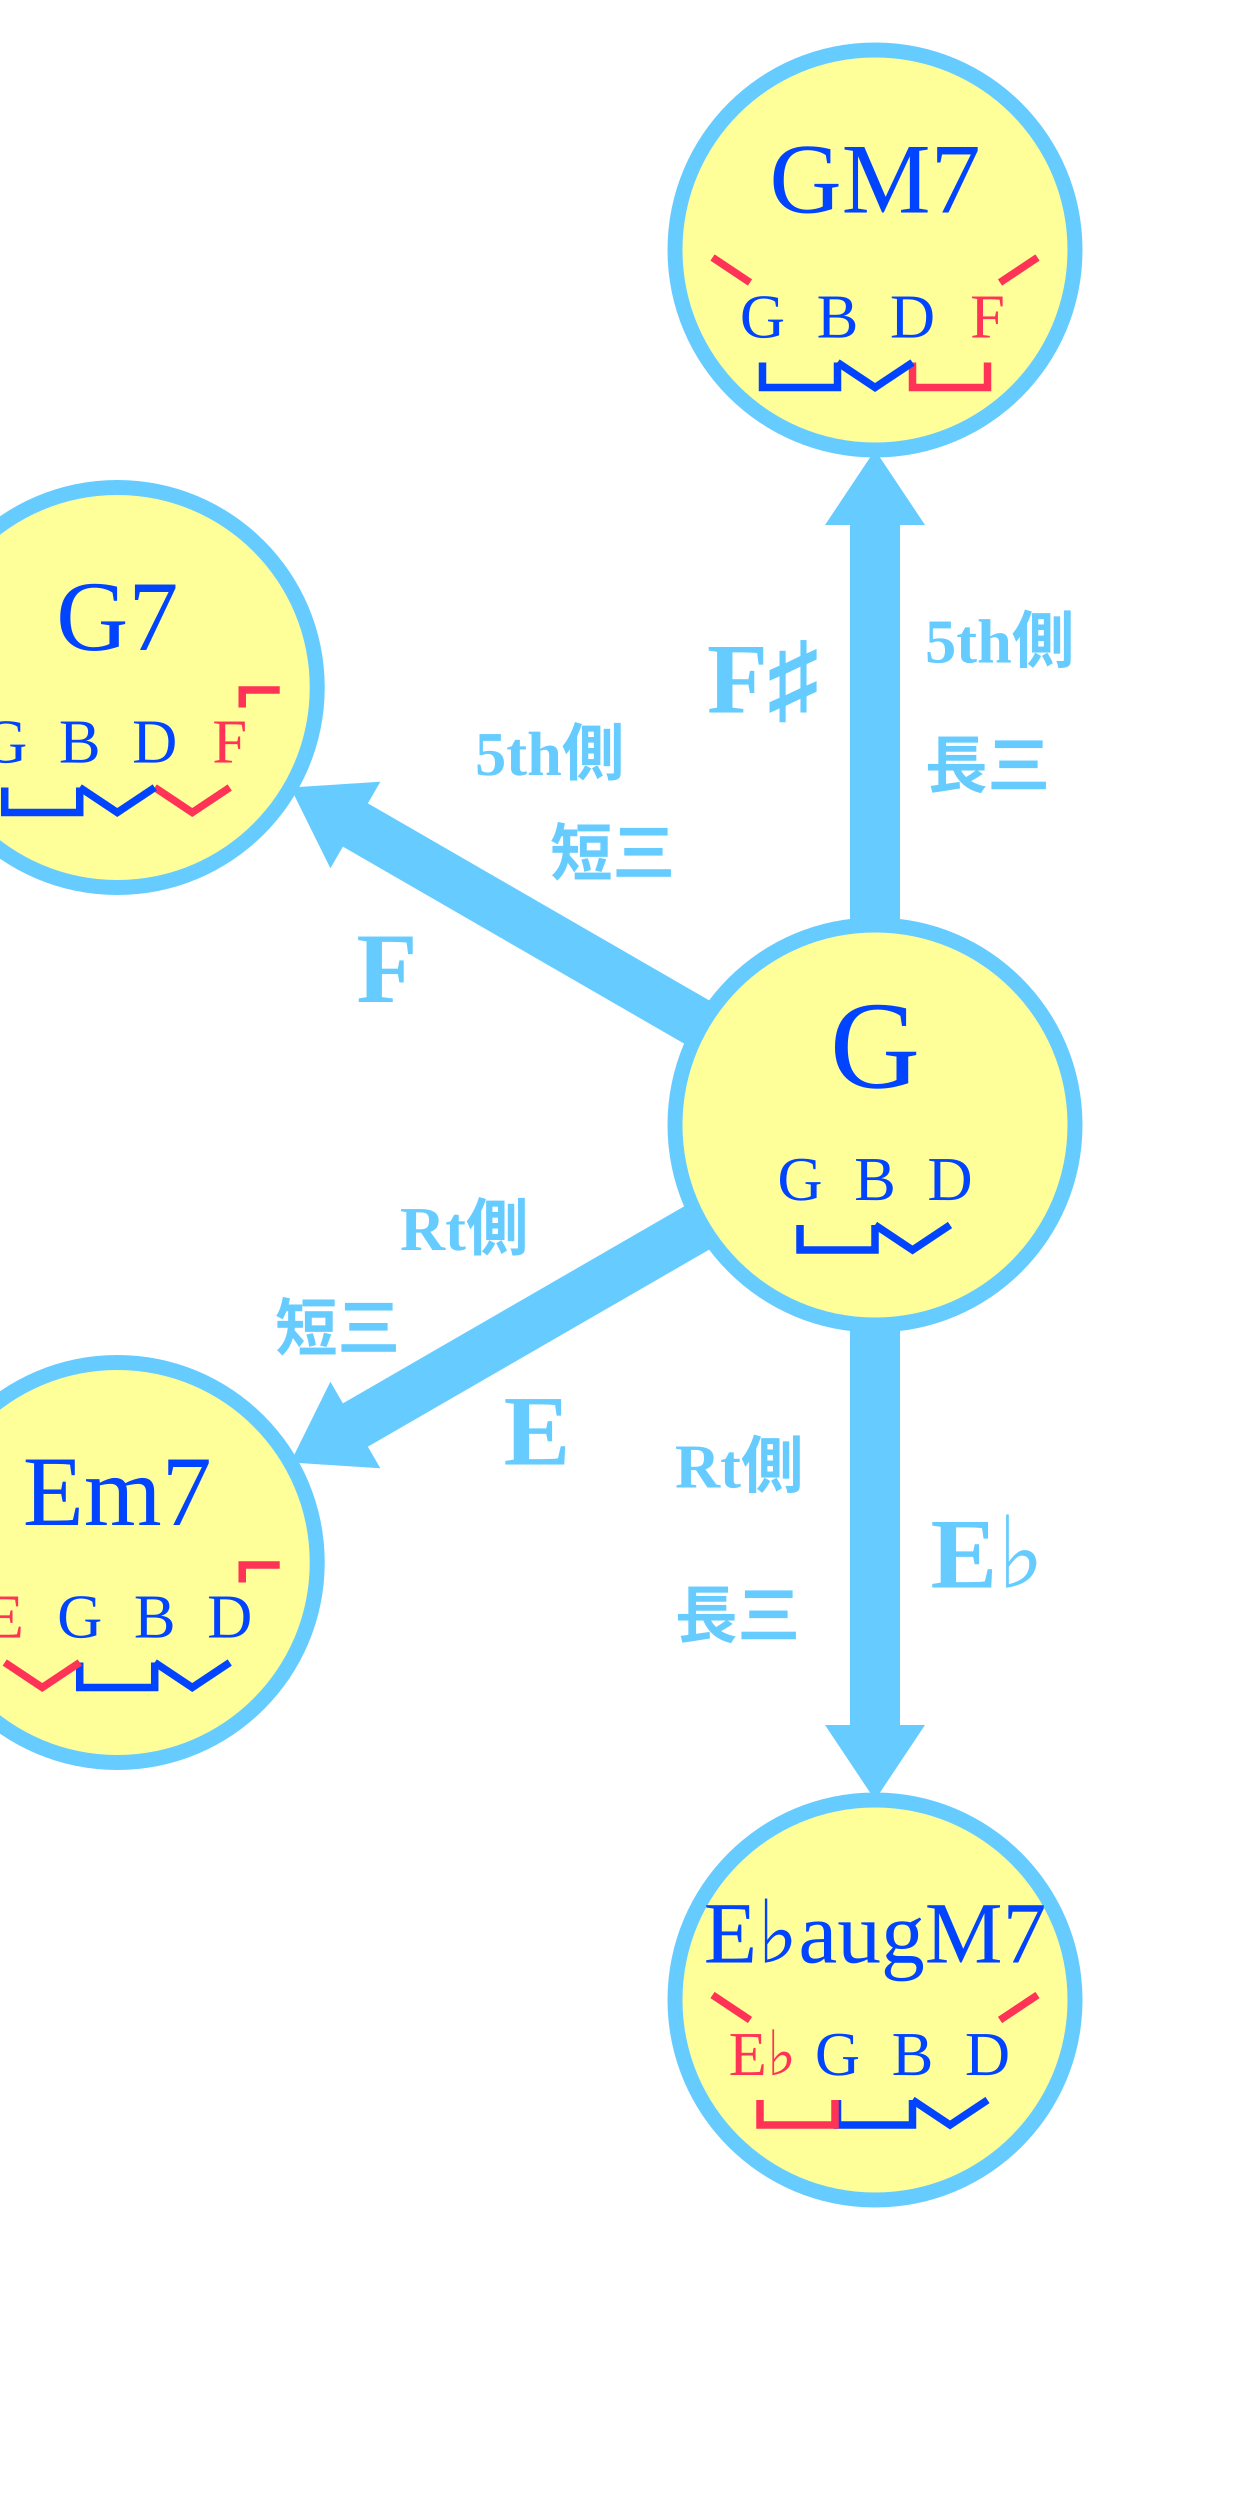
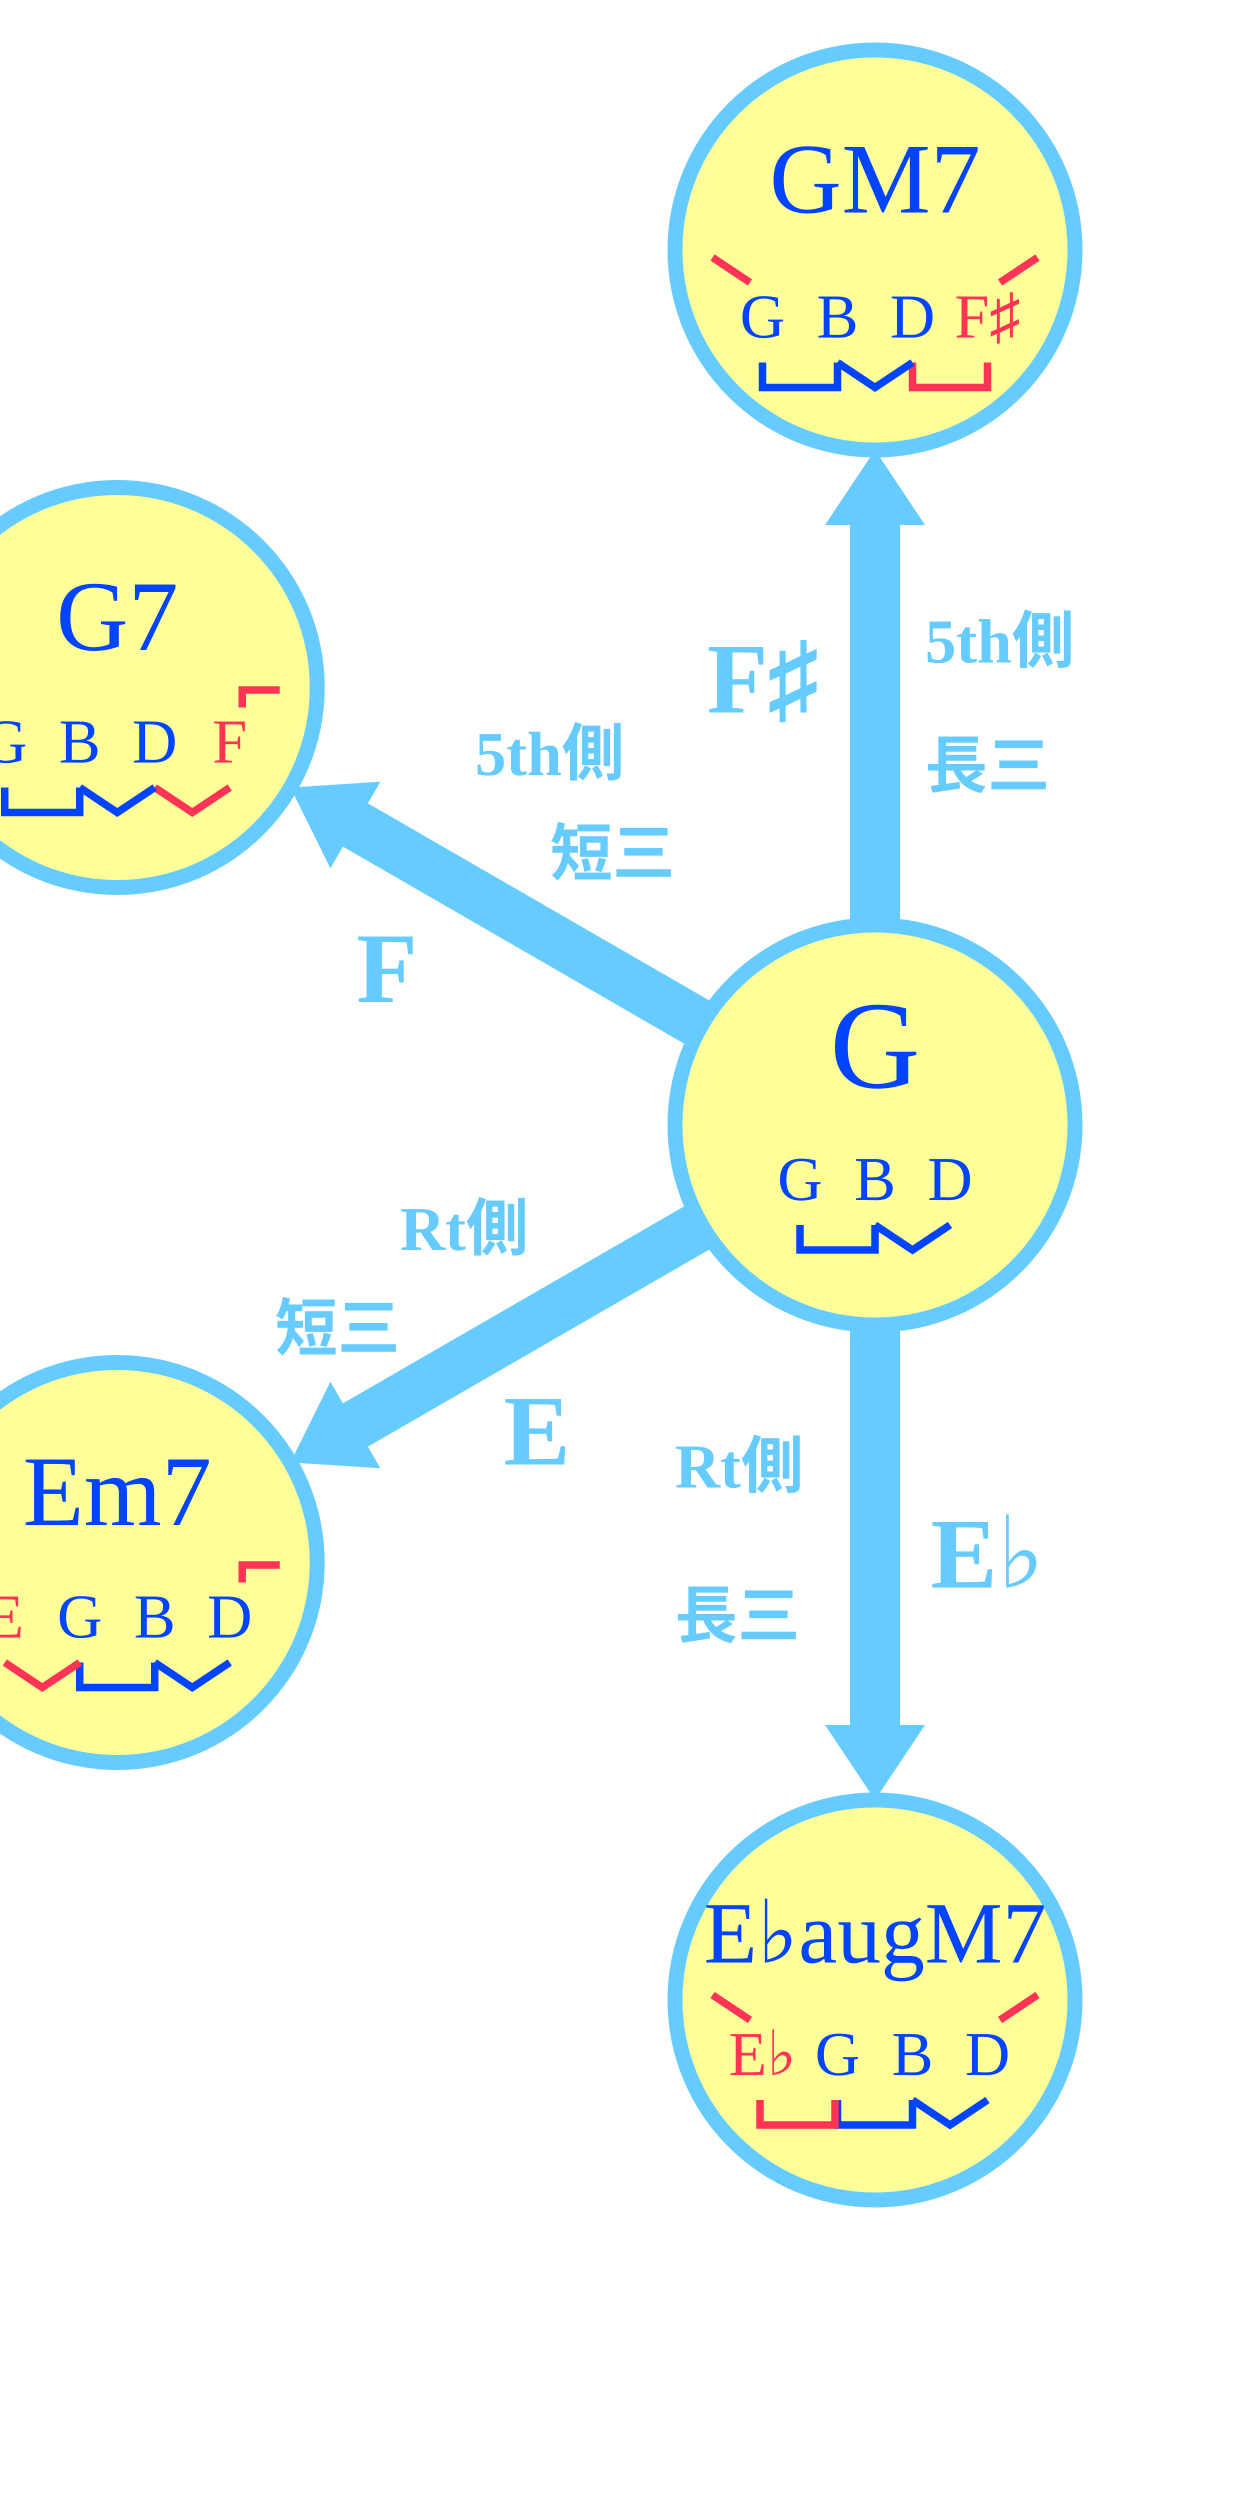
<svg xmlns="http://www.w3.org/2000/svg" version="1.1" viewBox="-500 -350 500 1000">
  <g transform="translate(-150 100)">
    <g>
      <circle cx="0" cy="0" r="80" stroke="#6cf" stroke-width="6" fill="#ff9" />
      <text x="0" y="-15" font-size="50" text-anchor="middle" fill="#04f">G</text>
      <g transform="translate(0 -5)">
        <text x="-30" y="35" font-size="25" text-anchor="middle" fill="#04f">G</text>
        <text x="0" y="35" font-size="25" text-anchor="middle" fill="#04f">B</text>
        <text x="30" y="35" font-size="25" text-anchor="middle" fill="#04f">D</text>
        <path d="M 0 45 l 15 10 l 15 -10" stroke="#04f" stroke-width="3" fill="none" />
        <path d="M 0 45 v 10 h -30 v -10" stroke="#04f" stroke-width="3" fill="none" />
      </g>
    </g>
    <g transform="translate(0 -350)">
      <circle cx="0" cy="0" r="80" stroke="#6cf" stroke-width="6" fill="#ff9" />
      <text x="0" y="-15" font-size="40" text-anchor="middle" fill="#04f">GM7</text>
      <g transform="translate(15 0)">
        <text x="-60" y="35" font-size="25" text-anchor="middle" fill="#04f">G</text>
        <text x="-30" y="35" font-size="25" text-anchor="middle" fill="#04f">B</text>
        <text x="0" y="35" font-size="25" text-anchor="middle" fill="#04f">D</text>
-         <text x="30" y="35" font-size="25" text-anchor="middle" fill="#f35">F</text>
+         <text x="30" y="35" font-size="25" text-anchor="middle" fill="#f35">F♯</text>
        <path d="M 35 13 l 15 -10" stroke="#f35" stroke-width="3" fill="none" />
        <path d="M 0 45 v 10 h 30 v -10" stroke="#f35" stroke-width="3" fill="none" />
        <path d="M 0 45 l -15 10 l -15 -10" stroke="#04f" stroke-width="3" fill="none" />
        <path d="M -30 45 v 10 h -30 v -10" stroke="#04f" stroke-width="3" fill="none" />
        <path d="M -65 13 l -15 -10" stroke="#f35" stroke-width="3" fill="none" />
      </g>
    </g>
    <g transform="translate(-303.1089 -175)">
      <circle cx="0" cy="0" r="80" stroke="#6cf" stroke-width="6" fill="#ff9" />
      <text x="0" y="-15" font-size="40" text-anchor="middle" fill="#04f">G7</text>
      <g transform="translate(15 -5)">
        <text x="30" y="35" font-size="25" text-anchor="middle" fill="#f35">F</text>
        <text x="0" y="35" font-size="25" text-anchor="middle" fill="#04f">D</text>
        <text x="-30" y="35" font-size="25" text-anchor="middle" fill="#04f">B</text>
        <text x="-60" y="35" font-size="25" text-anchor="middle" fill="#04f">G</text>
        <path d="M 35 13 v -7 h 15" stroke="#f35" stroke-width="3" fill="none" />
        <path d="M 0 45 l 15 10 l 15 -10" stroke="#f35" stroke-width="3" fill="none" />
        <path d="M 0 45 l -15 10 l -15 -10" stroke="#04f" stroke-width="3" fill="none" />
        <path d="M -30 45 v 10 h -30 v -10" stroke="#04f" stroke-width="3" fill="none" />
        <path d="M -65 13 v -7 h -15" stroke="#f35" stroke-width="3" fill="none" />
      </g>
    </g>
    <g transform="translate(-303.1089 175)">
      <circle cx="0" cy="0" r="80" stroke="#6cf" stroke-width="6" fill="#ff9" />
      <text x="0" y="-15" font-size="40" text-anchor="middle" fill="#04f">Em7</text>
      <g transform="translate(15 -5)">
        <text x="30" y="35" font-size="25" text-anchor="middle" fill="#04f">D</text>
        <text x="0" y="35" font-size="25" text-anchor="middle" fill="#04f">B</text>
        <text x="-30" y="35" font-size="25" text-anchor="middle" fill="#04f">G</text>
        <text x="-60" y="35" font-size="25" text-anchor="middle" fill="#f35">E</text>
        <path d="M 35 13 v -7 h 15" stroke="#f35" stroke-width="3" fill="none" />
        <path d="M 0 45 l 15 10 l 15 -10" stroke="#04f" stroke-width="3" fill="none" />
        <path d="M 0 45 v 10 h -30 v -10" stroke="#04f" stroke-width="3" fill="none" />
        <path d="M -30 45 l -15 10 l -15 -10" stroke="#f35" stroke-width="3" fill="none" />
        <path d="M -65 13 v -7 h -15" stroke="#f35" stroke-width="3" fill="none" />
      </g>
    </g>
    <g transform="translate(0 350)">
      <circle cx="0" cy="0" r="80" stroke="#6cf" stroke-width="6" fill="#ff9" />
      <text x="0" y="-15" font-size="35" text-anchor="middle" fill="#04f">E♭augM7</text>
      <g transform="translate(15 -5)">
        <text x="-60" y="35" font-size="25" text-anchor="middle" fill="#f35">E♭</text>
        <text x="-30" y="35" font-size="25" text-anchor="middle" fill="#04f">G</text>
        <text x="0" y="35" font-size="25" text-anchor="middle" fill="#04f">B</text>
        <text x="30" y="35" font-size="25" text-anchor="middle" fill="#04f">D</text>
        <path d="M 35 13 l 15 -10" stroke="#f35" stroke-width="3" fill="none" />
        <path d="M 0 45 l 15 10 l 15 -10" stroke="#04f" stroke-width="3" fill="none" />
        <path d="M 0 45 v 10 h -30 v -10" stroke="#04f" stroke-width="3" fill="none" />
        <path d="M -31 45 v 10 h -30 v -10" stroke="#f35" stroke-width="3" fill="none" />
        <path d="M -65 13 l -15 -10" stroke="#f35" stroke-width="3" fill="none" />
      </g>
    </g>
    <g>
      <path d="M 0 80 h 10 v 160 h 10 l -20 30 l -20 -30 h 10 v -160 z" fill="#6cf" />
      <g transform="translate(0 -75)">
        <text style="font-weight: bold;" x="45" y="260" font-size="40" text-anchor="middle" fill="#6cf">E♭</text>
        <text style="font-weight: bold;" y="220" font-size="25" fill="#6cf">
          <tspan x="-80" dy="0">Rt側</tspan>
          <tspan x="-80" dy="60">長三</tspan>
        </text>
      </g>
    </g>
    <g transform="rotate(60)">
      <path d="M 0 80 h 10 v 160 h 10 l -20 30 l -20 -30 h 10 v -160 z" fill="#6cf" />
      <g transform="translate(0 -75)">
        <text style="font-weight: bold;" x="50" y="260" transform="rotate(-60 50 260)" font-size="40" text-anchor="middle" fill="#6cf">E</text>
      </g>
    </g>
    <text style="font-weight: bold;" transform="translate(-160 -190)" y="240" font-size="25" fill="#6cf">
      <tspan x="-30" dy="0">Rt側</tspan>
      <tspan x="-80" dy="40">短三</tspan>
    </text>
    <g transform="rotate(120)">
      <path d="M 0 80 h 10 v 160 h 10 l -20 30 l -20 -30 h 10 v -160 z" fill="#6cf" />
      <g transform="translate(0 -75)">
        <text style="font-weight: bold;" x="40" y="260" transform="rotate(-120 50 260)" font-size="40" text-anchor="middle" fill="#6cf">F</text>
      </g>
    </g>
    <text style="font-weight: bold;" transform="translate(-130 -380)" y="240" font-size="25" fill="#6cf">
      <tspan x="-30" dy="0">5th側</tspan>
      <tspan x="0" dy="40">短三</tspan>
    </text>
    <g transform="rotate(180)">
      <path d="M 0 80 h 10 v 160 h 10 l -20 30 l -20 -30 h 10 v -160 z" fill="#6cf" />
    </g>
    <g transform="translate(0 -425)">
      <text style="font-weight: bold;" x="-45" y="260" font-size="40" text-anchor="middle" fill="#6cf">F♯</text>
      <text style="font-weight: bold;" y="240" font-size="25" fill="#6cf">
        <tspan x="20" dy="0">5th側</tspan>
        <tspan x="20" dy="50">長三</tspan>
      </text>
    </g>
  </g>
</svg>
